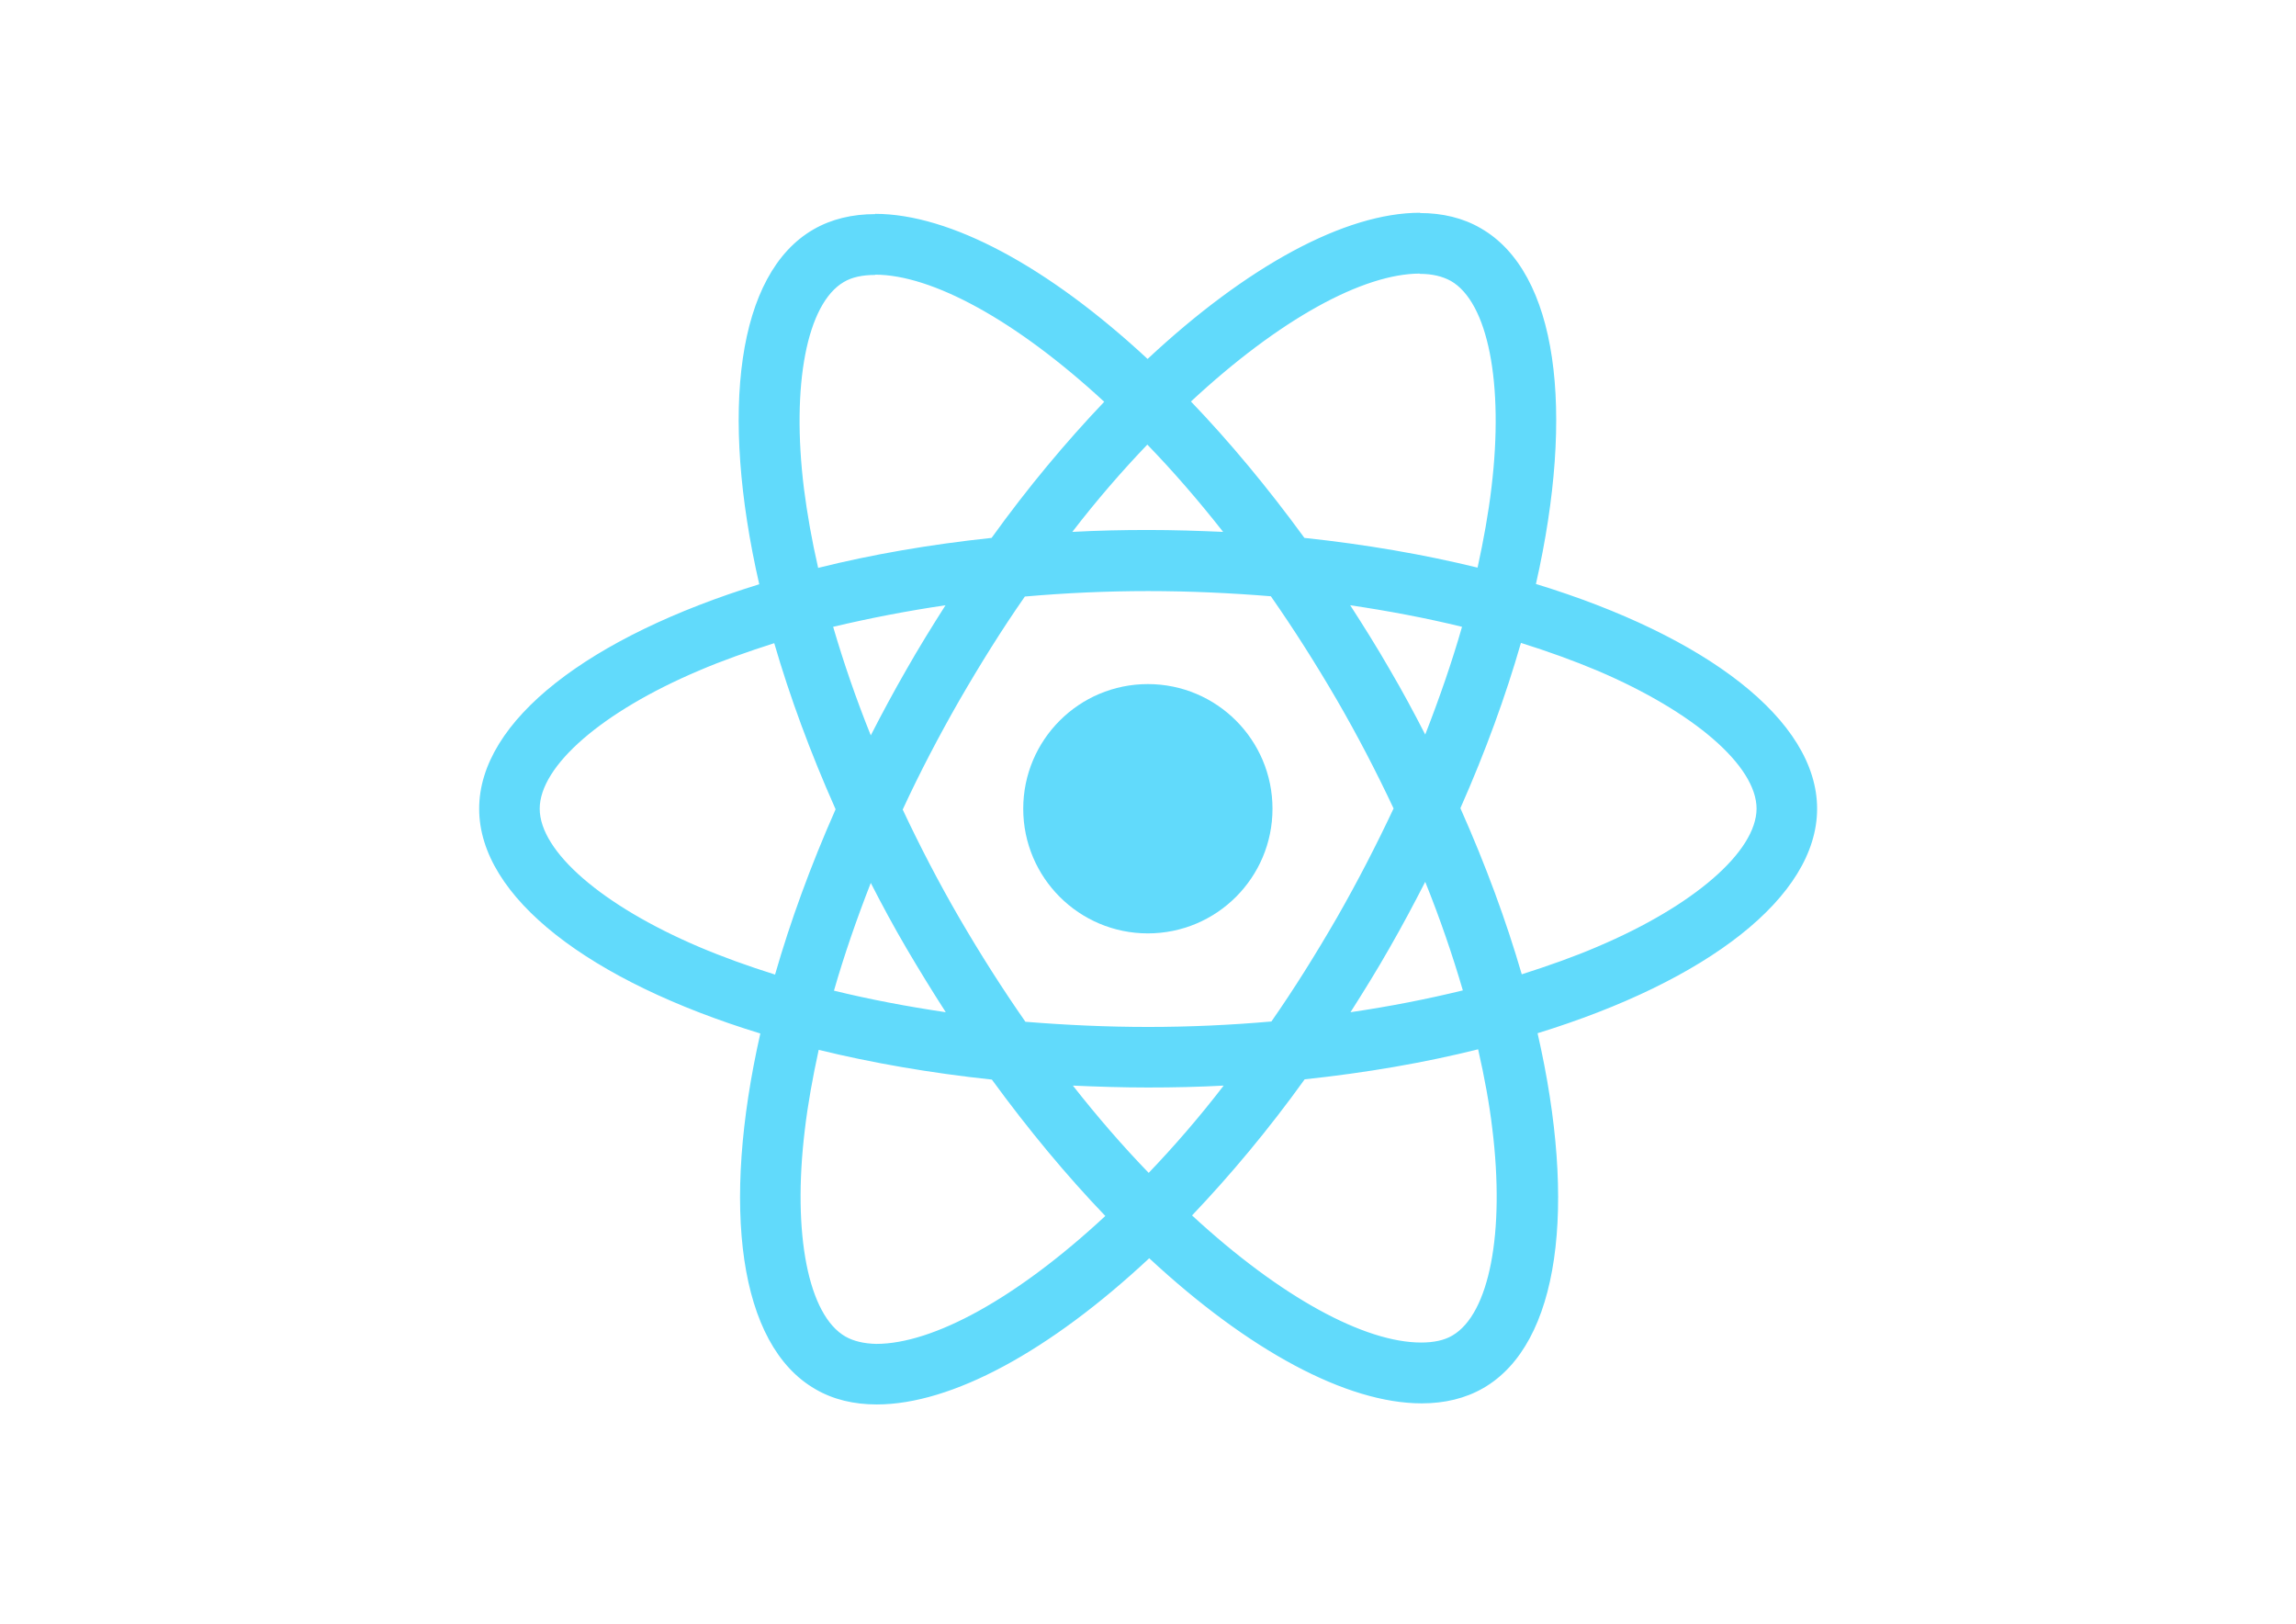
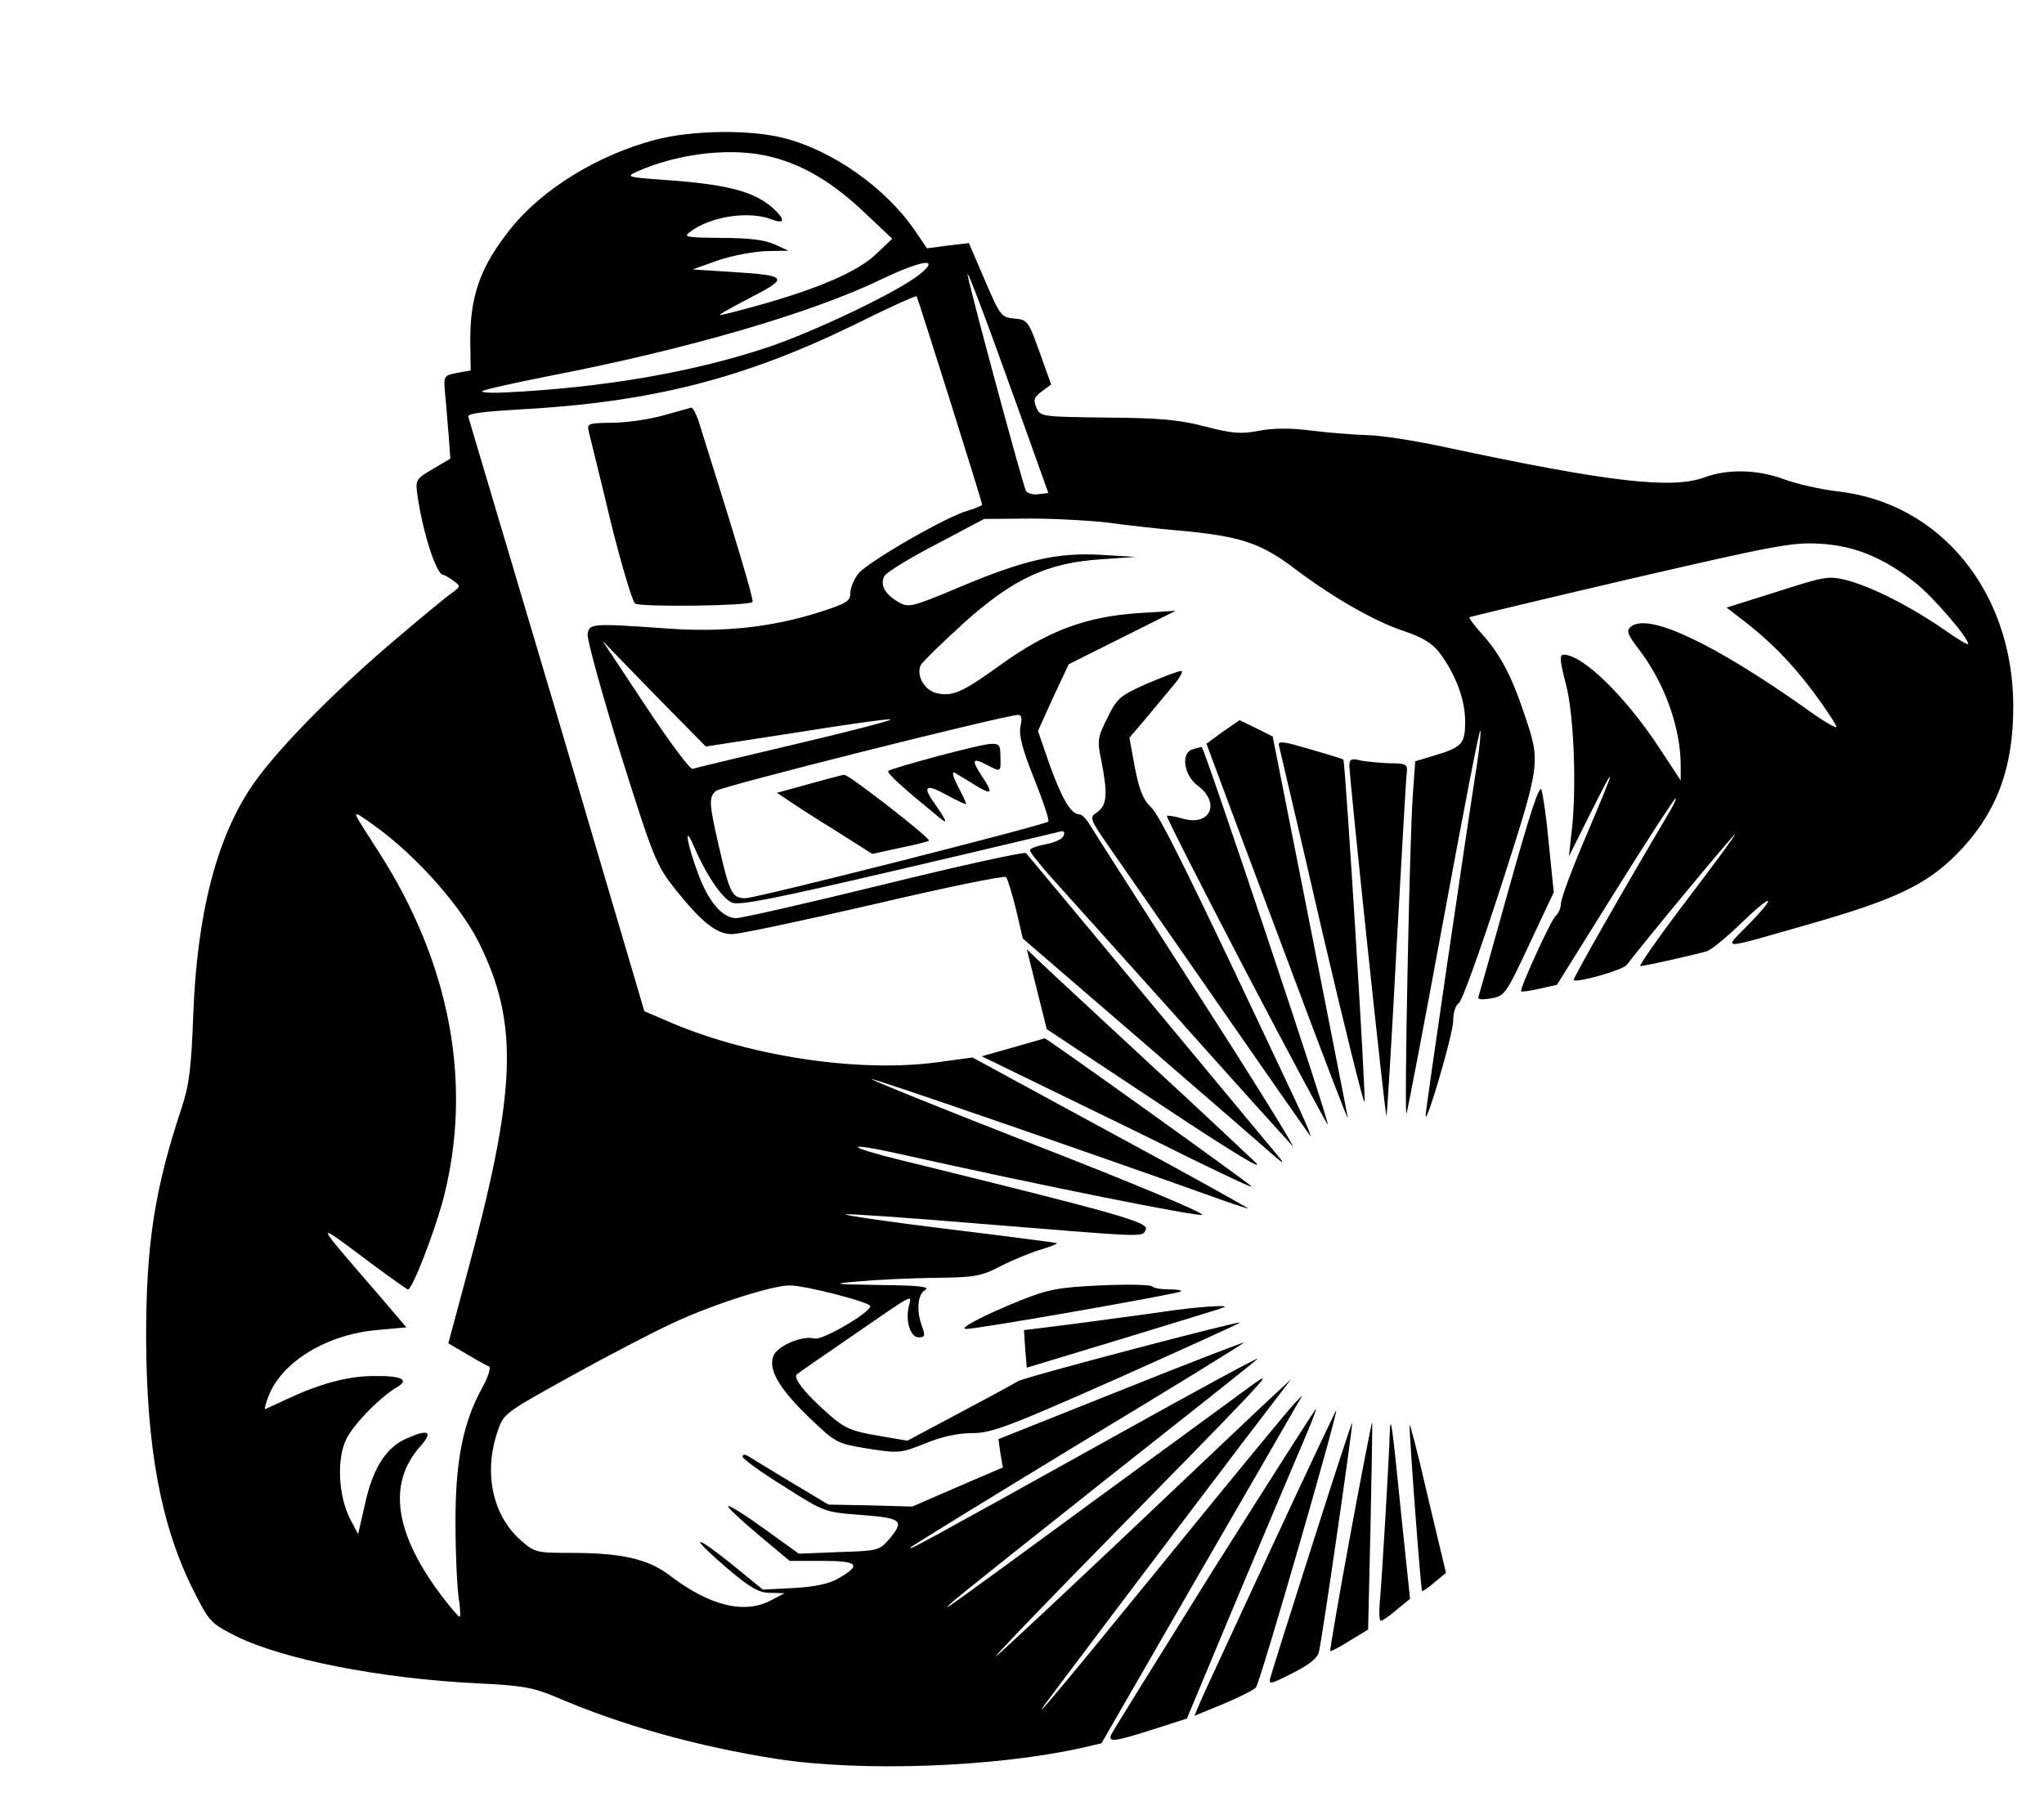
- <svg xmlns="http://www.w3.org/2000/svg" viewBox="0 0 841.9 595.3">
-   <g fill="#61DAFB">
-     <path d="M666.3 296.5c0-32.5-40.7-63.3-103.1-82.4 14.4-63.6 8-114.2-20.2-130.4-6.5-3.8-14.1-5.6-22.4-5.6v22.3c4.6 0 8.3.9 11.4 2.6 13.6 7.8 19.5 37.5 14.9 75.7-1.1 9.4-2.9 19.3-5.1 29.4-19.6-4.8-41-8.5-63.5-10.9-13.5-18.5-27.5-35.3-41.6-50 32.6-30.3 63.2-46.9 84-46.9V78c-27.5 0-63.5 19.6-99.9 53.6-36.4-33.8-72.4-53.2-99.9-53.2v22.3c20.7 0 51.4 16.5 84 46.6-14 14.7-28 31.4-41.3 49.9-22.6 2.4-44 6.1-63.6 11-2.3-10-4-19.7-5.2-29-4.7-38.2 1.1-67.9 14.6-75.8 3-1.8 6.9-2.6 11.5-2.6V78.5c-8.4 0-16 1.8-22.6 5.6-28.1 16.2-34.4 66.7-19.9 130.1-62.2 19.2-102.7 49.9-102.7 82.3 0 32.5 40.7 63.3 103.1 82.4-14.4 63.6-8 114.2 20.2 130.4 6.5 3.8 14.1 5.6 22.5 5.6 27.5 0 63.5-19.6 99.9-53.6 36.4 33.8 72.4 53.2 99.9 53.2 8.4 0 16-1.8 22.6-5.6 28.1-16.2 34.4-66.7 19.9-130.1 62-19.1 102.5-49.9 102.5-82.3zm-130.2-66.7c-3.7 12.9-8.3 26.2-13.5 39.5-4.1-8-8.4-16-13.1-24-4.6-8-9.5-15.8-14.4-23.4 14.2 2.1 27.9 4.7 41 7.9zm-45.8 106.5c-7.8 13.5-15.8 26.3-24.1 38.2-14.9 1.3-30 2-45.2 2-15.1 0-30.2-.7-45-1.9-8.3-11.9-16.4-24.6-24.2-38-7.6-13.1-14.5-26.4-20.8-39.8 6.2-13.4 13.2-26.8 20.7-39.9 7.8-13.5 15.8-26.3 24.1-38.2 14.9-1.3 30-2 45.2-2 15.1 0 30.2.7 45 1.9 8.3 11.9 16.4 24.6 24.2 38 7.6 13.1 14.5 26.4 20.8 39.8-6.3 13.4-13.2 26.8-20.7 39.9zm32.3-13c5.4 13.4 10 26.8 13.8 39.8-13.1 3.2-26.9 5.9-41.2 8 4.9-7.7 9.8-15.6 14.4-23.7 4.6-8 8.9-16.1 13-24.1zM421.2 430c-9.3-9.6-18.6-20.3-27.8-32 9 .4 18.2.7 27.5.7 9.4 0 18.7-.2 27.8-.7-9 11.7-18.3 22.4-27.5 32zm-74.4-58.9c-14.2-2.1-27.9-4.7-41-7.9 3.7-12.9 8.3-26.2 13.5-39.5 4.1 8 8.4 16 13.1 24 4.7 8 9.5 15.8 14.4 23.4zM420.7 163c9.3 9.6 18.6 20.3 27.8 32-9-.4-18.2-.7-27.5-.7-9.4 0-18.7.2-27.8.7 9-11.7 18.3-22.4 27.5-32zm-74 58.9c-4.9 7.7-9.8 15.6-14.4 23.7-4.6 8-8.9 16-13 24-5.4-13.4-10-26.8-13.8-39.8 13.1-3.1 26.9-5.8 41.2-7.9zm-90.5 125.2c-35.4-15.1-58.3-34.9-58.3-50.6 0-15.7 22.9-35.6 58.3-50.6 8.6-3.7 18-7 27.7-10.1 5.7 19.6 13.2 40 22.5 60.9-9.2 20.8-16.6 41.1-22.2 60.6-9.9-3.1-19.3-6.5-28-10.2zM310 490c-13.6-7.8-19.5-37.5-14.9-75.7 1.1-9.4 2.9-19.3 5.1-29.4 19.6 4.8 41 8.5 63.5 10.9 13.5 18.5 27.5 35.3 41.6 50-32.6 30.3-63.2 46.9-84 46.9-4.5-.1-8.3-1-11.3-2.7zm237.2-76.2c4.7 38.2-1.1 67.9-14.6 75.8-3 1.8-6.9 2.6-11.5 2.6-20.7 0-51.4-16.5-84-46.6 14-14.7 28-31.4 41.3-49.9 22.6-2.4 44-6.1 63.6-11 2.3 10.1 4.1 19.8 5.2 29.1zm38.5-66.7c-8.6 3.7-18 7-27.7 10.1-5.7-19.6-13.2-40-22.5-60.9 9.2-20.8 16.6-41.1 22.2-60.6 9.9 3.1 19.3 6.5 28.1 10.2 35.4 15.1 58.3 34.9 58.3 50.6-.1 15.7-23 35.6-58.4 50.6zM320.8 78.4z" />
-     <circle cx="420.9" cy="296.5" r="45.7" />
-     <path d="M520.5 78.1z" />
+ <svg xmlns="http://www.w3.org/2000/svg" version="1.0" width="512pt" height="450pt" viewBox="0 0 512 450" preserveAspectRatio="xMidYMid meet">
+   <g transform="translate(0,450) scale(0.1,-0.1)" fill="#000000" stroke="none">
+     <path d="M1642 4150 c-144 -38 -283 -123 -363 -223 -76 -95 -102 -169 -101 -283 l1 -72 -34 -6 c-34 -7 -34 -7 -30 -54 3 -26 6 -73 9 -104 l4 -57 -44 -26 c-43 -25 -44 -27 -38 -68 13 -90 47 -197 64 -197 3 0 15 -7 26 -15 19 -14 18 -14 -5 -31 -13 -9 -81 -65 -150 -124 -151 -129 -291 -272 -350 -359 -89 -131 -138 -323 -147 -576 -5 -131 -10 -173 -29 -230 -68 -205 -89 -342 -89 -575 1 -277 37 -471 118 -633 40 -79 43 -83 106 -115 119 -59 363 -107 609 -119 107 -5 136 -10 191 -33 169 -73 358 -125 555 -156 212 -33 545 -21 762 27 l52 12 237 411 c131 226 244 422 252 436 l15 25 -20 -20 c-11 -11 -152 -182 -313 -380 -261 -320 -349 -426 -313 -375 10 14 266 354 506 670 l111 145 -70 -65 c-38 -36 -200 -189 -359 -340 -160 -151 -299 -281 -310 -289 -11 -8 79 86 200 210 479 488 504 514 445 472 -30 -22 -201 -147 -380 -278 -416 -305 -398 -291 -380 -273 8 9 182 147 385 308 204 161 377 298 385 306 8 8 -152 -79 -355 -192 -505 -281 -515 -286 -515 -281 0 2 189 118 419 258 231 139 419 255 417 256 -1 1 -140 -52 -309 -120 l-306 -122 5 -36 6 -35 -114 -49 -113 -49 -105 3 -105 2 -95 57 c-52 31 -100 61 -107 65 -7 4 -13 4 -13 -2 0 -5 46 -39 103 -74 102 -65 102 -65 195 -72 102 -8 109 -14 68 -62 -23 -27 -29 -28 -125 -31 l-100 -4 -86 62 c-47 34 -88 60 -91 57 -3 -2 31 -34 75 -71 l79 -66 82 0 c90 0 99 -10 40 -44 -22 -13 -58 -21 -111 -24 l-78 -4 -76 62 c-42 34 -78 60 -81 57 -3 -2 28 -32 68 -66 58 -49 79 -61 107 -61 l36 -1 -30 -16 c-68 -38 -156 -17 -258 61 -54 41 -120 56 -248 56 -85 0 -90 1 -125 32 -70 62 -93 168 -58 271 15 46 17 47 181 138 90 50 207 111 259 135 98 46 248 94 292 94 39 0 202 -42 202 -52 0 -16 -120 -86 -139 -81 -31 8 -91 -17 -103 -42 -15 -34 12 -82 90 -157 66 -63 68 -64 147 -77 77 -12 82 -11 142 13 41 17 82 26 118 26 48 0 89 15 364 137 170 76 309 139 307 140 -4 4 -541 -137 -556 -147 -8 -5 -74 -41 -146 -79 l-131 -70 -76 13 c-65 11 -82 19 -121 53 -60 53 -92 93 -79 101 5 4 65 46 134 93 161 111 153 107 146 79 -10 -37 3 -80 24 -80 16 0 17 4 9 26 -15 40 -12 82 8 93 12 8 -19 11 -113 12 -121 2 -125 3 -55 9 41 4 126 8 188 9 103 1 118 3 170 30 31 16 76 34 100 41 23 7 41 14 39 16 -1 1 -123 17 -271 35 -148 18 -264 35 -258 37 6 2 150 -8 319 -22 444 -36 423 -36 433 -16 9 18 -69 40 -610 173 -140 34 -151 48 -14 18 371 -83 759 -160 765 -154 5 5 -180 82 -411 172 -231 90 -419 166 -417 168 3 3 545 -184 847 -292 52 -19 95 -33 96 -32 1 1 -153 87 -344 190 l-346 188 -88 -12 c-201 -27 -480 16 -683 106 l-51 22 -218 739 c-121 406 -221 744 -223 750 -3 8 37 13 124 18 332 18 562 76 842 212 84 42 155 74 157 72 3 -4 164 -514 164 -522 0 -3 -16 -9 -35 -15 -53 -14 -252 -129 -275 -158 -11 -14 -20 -36 -20 -49 0 -20 -10 -26 -79 -48 -117 -37 -236 -50 -371 -41 -200 14 -205 14 -208 -15 -1 -14 36 -149 83 -300 82 -261 89 -277 136 -337 68 -85 104 -113 143 -113 18 0 178 34 356 75 178 42 326 72 330 68 4 -4 15 -41 25 -81 l17 -73 297 -256 c163 -141 312 -270 331 -287 19 -17 27 -22 19 -11 -14 17 -619 745 -639 768 -3 4 -163 -31 -354 -78 -191 -47 -359 -85 -372 -85 -34 0 -69 41 -94 108 -30 79 -38 134 -11 70 30 -70 69 -127 94 -139 18 -8 104 9 412 81 215 50 398 94 407 96 13 4 16 1 12 -10 -3 -8 -23 -17 -45 -21 -21 -4 -39 -10 -39 -15 0 -5 22 -32 48 -62 26 -29 169 -188 317 -353 147 -165 279 -311 292 -325 13 -14 -91 155 -233 375 -141 220 -264 412 -273 427 -9 16 -21 28 -27 28 -21 0 -43 37 -74 122 l-30 87 38 84 39 83 134 67 134 67 -95 -6 c-130 -9 -225 -44 -343 -129 -97 -70 -122 -81 -162 -71 -31 8 -51 46 -38 71 6 9 55 57 109 106 123 110 209 150 344 158 l85 6 -85 5 c-111 7 -196 -13 -357 -81 -117 -49 -127 -52 -151 -38 -36 20 -49 45 -36 67 6 9 64 45 130 79 l119 63 115 1 c63 0 151 -5 194 -10 44 -6 129 -16 190 -21 145 -14 196 -31 281 -96 96 -72 197 -130 272 -155 45 -15 70 -30 88 -53 40 -53 65 -117 65 -173 0 -58 -7 -65 -85 -88 l-40 -12 -6 -84 c-8 -104 -22 -805 -16 -799 2 3 44 222 93 488 49 265 90 478 92 472 2 -5 -2 -42 -8 -82 -30 -193 -130 -874 -129 -883 1 -26 69 205 69 237 0 21 6 40 14 45 8 4 55 136 106 293 101 315 100 308 56 438 -31 92 -60 145 -103 193 -20 22 -34 41 -32 43 2 1 184 45 403 96 363 84 406 92 475 88 87 -5 159 -35 239 -98 44 -35 132 -137 132 -153 0 -4 -28 13 -62 37 -81 56 -177 105 -240 122 -48 12 -54 11 -176 -28 l-127 -40 35 -27 c71 -54 125 -108 182 -184 32 -43 58 -83 58 -88 0 -5 -37 17 -82 50 -229 161 -390 237 -433 201 -12 -10 -9 -19 25 -63 61 -82 100 -192 100 -285 l0 -37 -52 79 c-84 129 -193 236 -241 236 -11 0 -10 -14 5 -72 21 -77 28 -270 14 -378 l-6 -55 55 110 c67 134 65 122 -14 -64 -34 -79 -61 -153 -61 -164 0 -11 -6 -25 -13 -31 -11 -9 -87 -174 -87 -189 0 -2 20 0 45 6 l45 10 146 234 c80 128 148 233 151 233 3 0 -5 -17 -17 -37 -113 -191 -241 -415 -238 -418 7 -8 123 25 133 38 43 57 267 327 271 327 3 0 -52 -74 -121 -165 -69 -91 -121 -165 -116 -165 11 0 135 28 166 37 11 3 50 35 87 71 80 77 92 72 16 -6 -62 -63 -77 -63 161 5 206 59 286 97 360 171 101 101 145 216 144 377 -2 284 -183 505 -439 534 -44 5 -104 19 -134 30 -66 25 -142 27 -201 5 -82 -30 -242 -11 -645 75 -78 17 -168 31 -200 31 -33 1 -94 6 -137 11 -51 7 -96 7 -133 0 -46 -9 -68 -7 -137 11 -66 17 -115 21 -246 22 -161 2 -165 2 -175 25 -8 19 -6 26 13 40 l24 18 -29 81 c-28 78 -30 81 -63 84 -33 3 -36 7 -74 96 l-40 93 -52 -6 -53 -7 -30 44 c-73 107 -206 201 -328 232 -85 22 -230 20 -322 -4z m294 -44 c80 -21 152 -65 229 -138 l70 -66 -41 -39 c-45 -43 -142 -85 -291 -127 -51 -14 -96 -26 -100 -25 -4 0 30 19 76 43 99 51 95 56 -49 65 l-95 6 64 23 c36 12 90 22 120 23 l56 1 -35 16 c-25 11 -64 16 -133 16 -85 1 -96 2 -80 14 51 40 149 55 207 32 32 -12 33 0 4 27 -47 43 -115 61 -269 72 -98 7 -102 8 -74 21 109 48 244 62 341 36z m368 -293 c-53 -43 -262 -143 -381 -183 -189 -63 -413 -101 -655 -113 -38 -2 -65 0 -60 3 4 4 81 21 172 39 340 66 651 156 827 241 103 49 150 56 97 13z m263 -383 l59 -165 -25 -3 c-13 -2 -27 2 -31 8 -7 12 -135 485 -146 540 -5 26 45 -106 143 -380z m-572 -765 c124 20 231 35 236 33 6 -2 -102 -30 -238 -62 -136 -32 -253 -60 -258 -62 -6 -3 -59 69 -118 158 l-108 163 129 -133 130 -132 227 35z m561 15 c-4 -22 5 -58 35 -132 22 -55 38 -103 35 -106 -10 -9 -731 -192 -759 -192 -33 0 -39 11 -67 133 -24 105 -25 121 -6 136 12 11 717 188 755 190 10 1 12 -7 7 -29z m-1597 -264 c97 -75 196 -189 240 -276 102 -205 96 -372 -33 -845 l-43 -160 46 -27 c25 -15 50 -29 56 -31 5 -2 -2 -27 -18 -55 -48 -87 -67 -187 -66 -341 0 -75 4 -157 8 -184 4 -26 5 -47 2 -47 -3 0 -25 26 -49 58 -114 154 -131 276 -50 368 35 39 21 46 -39 18 -48 -23 -80 -75 -99 -163 l-17 -74 -20 38 c-30 59 -34 152 -9 201 19 38 86 106 128 130 30 18 9 28 -60 27 -66 0 -137 -20 -220 -59 -28 -13 -51 -24 -52 -24 -2 0 1 13 7 28 30 87 143 158 271 170 l76 7 -64 75 c-173 200 -171 195 -28 88 50 -37 93 -68 96 -68 11 0 66 143 88 225 75 287 19 591 -162 872 -59 92 -60 93 -53 93 4 0 32 -20 64 -44z" />
+     <path d="M2353 2607 c-67 -18 -124 -35 -128 -38 -5 -5 35 -41 129 -118 22 -18 18 -8 -17 42 -27 39 -16 44 37 14 26 -14 46 -23 46 -21 0 3 -9 23 -21 45 -13 26 -15 38 -7 33 7 -4 30 -18 51 -31 42 -26 46 -21 17 22 -27 41 -25 48 10 30 38 -20 37 -20 36 20 -1 42 4 42 -153 2z" />
+     <path d="M2026 2536 l-80 -22 30 -20 c16 -11 70 -46 119 -76 l90 -57 69 15 c39 8 71 16 73 18 6 5 -201 166 -212 165 -5 0 -46 -11 -89 -23z" />
+     <path d="M1660 3459 c-36 -10 -93 -18 -128 -18 -60 -1 -62 -2 -57 -23 3 -13 28 -112 54 -222 27 -109 55 -203 62 -208 14 -9 285 -6 294 4 4 4 -40 151 -136 456 -6 17 -14 31 -17 31 -4 -1 -36 -10 -72 -20z" />
+     <path d="M2872 2787 c-67 -30 -74 -36 -98 -85 -25 -50 -26 -57 -15 -109 16 -82 14 -110 -10 -127 -21 -14 -21 -15 33 -93 30 -43 153 -220 273 -393 120 -173 222 -319 227 -325 5 -5 -15 42 -45 105 -263 559 -332 698 -354 718 -19 18 -29 42 -40 98 l-14 76 35 41 c19 23 51 61 71 85 20 23 31 42 23 41 -7 0 -46 -15 -86 -32z" />
+     <path d="M3063 2667 l-41 -30 19 -51 c10 -28 91 -244 180 -481 88 -236 158 -419 155 -405 -2 14 -46 234 -96 490 l-92 465 -42 21 -41 20 -42 -29z" />
+     <path d="M3204 2631 c2 -9 51 -216 107 -460 57 -244 105 -438 107 -431 4 10 -48 850 -53 857 -1 2 -38 13 -83 26 -71 21 -82 22 -78 8z" />
+     <path d="M2988 2623 c-31 -8 -23 -65 12 -91 58 -43 32 -102 -36 -83 -21 6 -39 9 -41 7 -2 -2 87 -177 198 -390 111 -212 204 -385 205 -383 5 5 -310 947 -316 946 -3 -1 -13 -3 -22 -6z" />
+     <path d="M3380 2582 c0 -30 89 -874 93 -878 1 -2 13 187 25 419 13 232 24 432 26 443 2 19 -2 22 -43 22 -25 1 -58 4 -73 7 -23 6 -28 3 -28 -13z" />
+     <path d="M3781 2279 c-40 -144 -75 -268 -77 -274 -4 -9 5 -10 31 -6 34 6 37 10 96 136 l61 130 -12 118 c-6 66 -15 128 -19 139 -5 13 -29 -61 -80 -243z" />
+     <path d="M2597 2022 l25 -100 282 -187 c176 -117 266 -172 241 -147 -22 21 -141 133 -265 247 -124 115 -244 226 -267 248 l-41 39 25 -100z" />
+     <path d="M2537 1876 l-78 -22 183 -89 c101 -49 255 -124 343 -168 88 -43 156 -75 150 -69 -13 13 -514 372 -518 371 -1 0 -37 -11 -80 -23z" />
+     <path d="M2755 1280 c-105 -5 -130 -10 -200 -38 -94 -38 -156 -71 -135 -71 25 -1 532 88 538 94 3 3 -10 5 -29 5 -19 0 -39 3 -44 8 -6 4 -64 5 -130 2z" />
+     <path d="M2920 1215 c-47 -7 -146 -20 -220 -30 l-135 -17 3 -47 4 -47 241 73 c133 41 247 75 252 78 20 7 -63 2 -145 -10z" />
+     <path d="M3040 569 c-138 -221 -254 -408 -257 -415 -7 -19 8 -17 106 14 l84 27 138 330 c77 182 150 356 164 388 13 31 23 57 21 57 -2 0 -117 -181 -256 -401z" />
+     <path d="M3185 623 c-88 -190 -168 -362 -177 -383 l-16 -38 71 29 c40 17 77 35 83 42 10 10 206 689 201 694 -1 0 -74 -154 -162 -344z" />
+     <path d="M3287 630 c-54 -169 -101 -318 -104 -330 -6 -21 -4 -21 55 9 42 21 63 38 66 54 9 39 86 571 83 573 -1 1 -46 -136 -100 -306z" />
+     <path d="M3382 653 c-29 -157 -51 -287 -50 -289 2 -1 24 10 49 26 l46 28 6 258 c3 142 5 259 4 261 -1 1 -26 -127 -55 -284z" />
+     <path d="M3481 907 c-1 -53 -20 -372 -25 -424 -2 -24 -1 -43 3 -43 4 0 22 12 40 28 l33 27 -22 210 c-23 230 -27 259 -29 202z" />
+     <path d="M3531 930 c-1 -28 28 -412 31 -415 2 -2 16 8 31 21 l29 24 -46 193 c-24 105 -45 185 -45 177z" />
  </g>
</svg>
